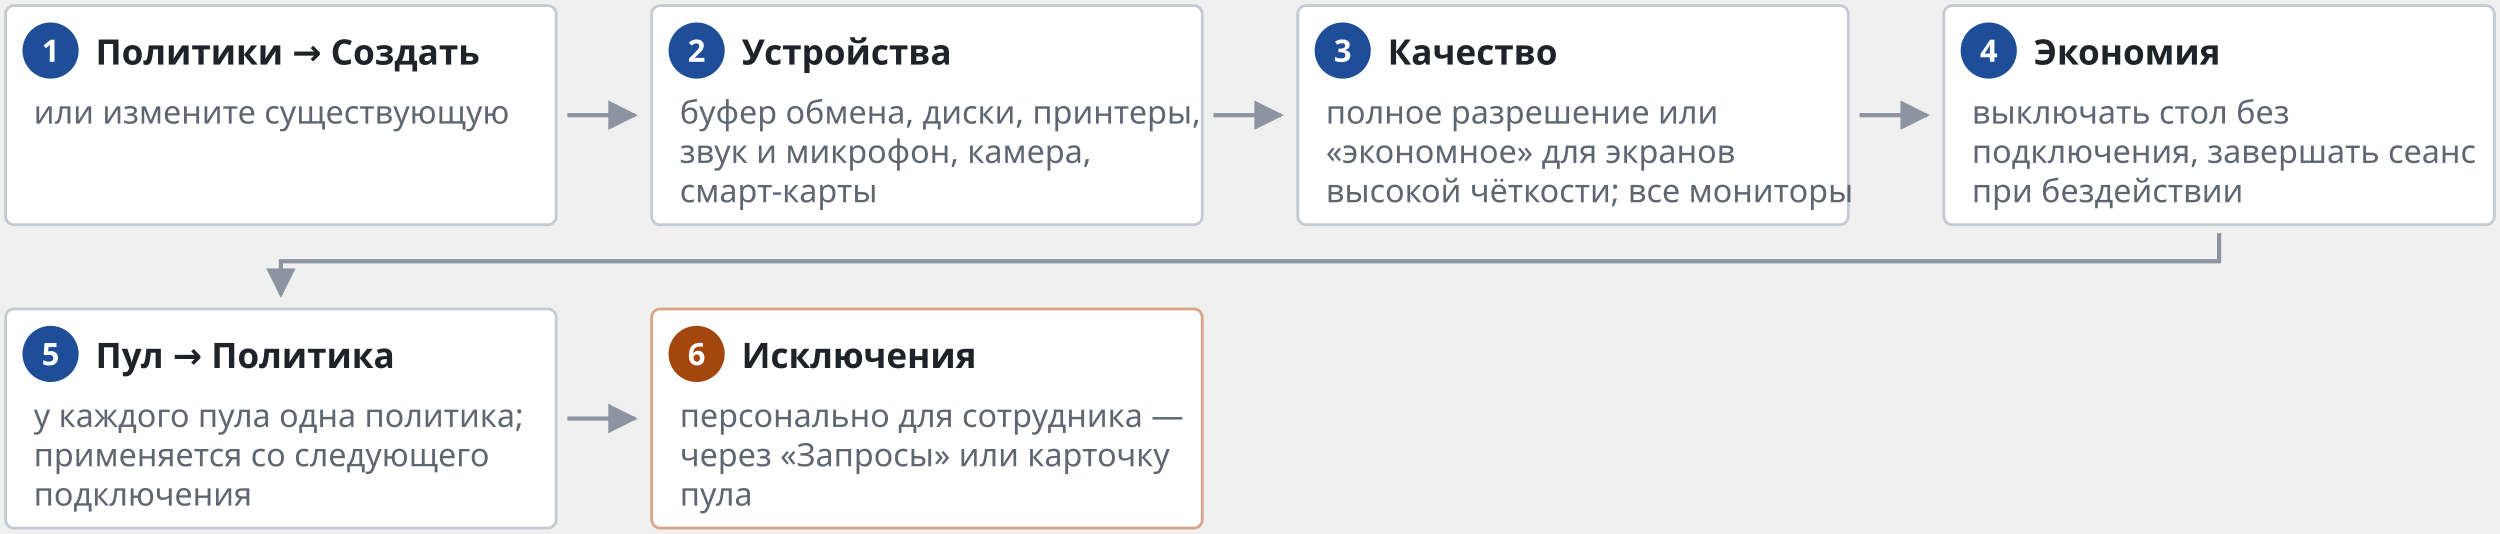
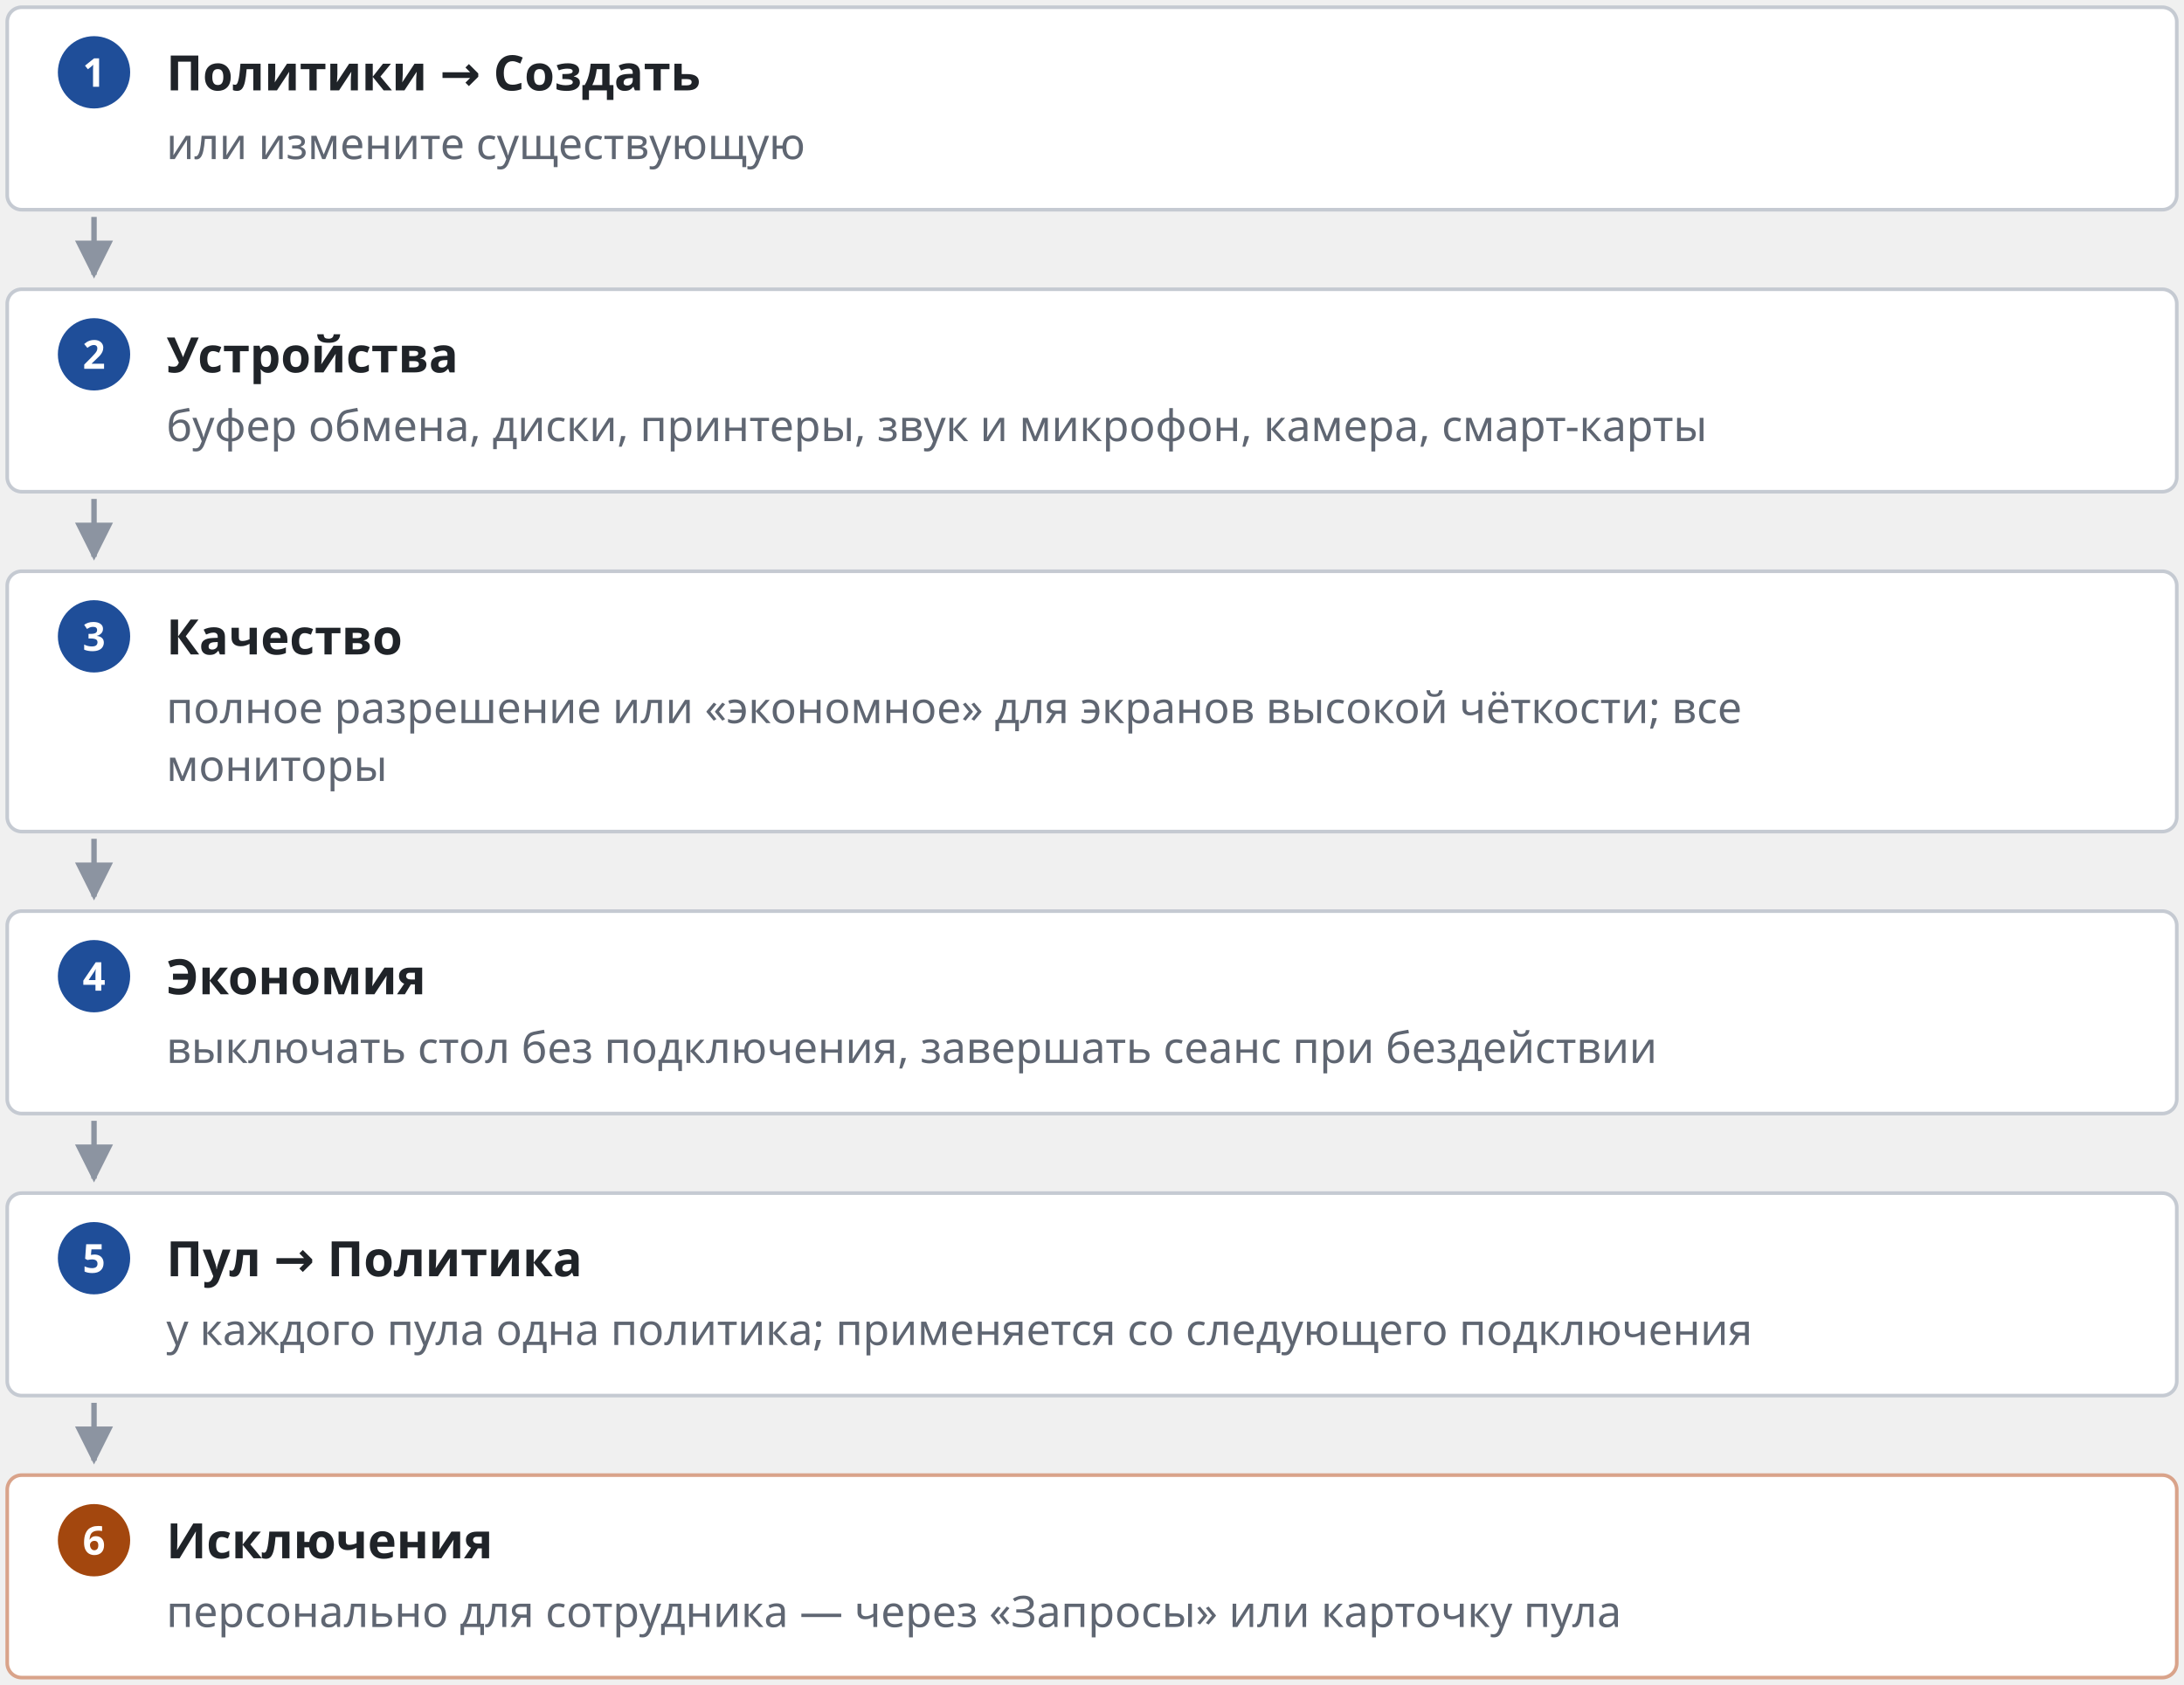
- <svg xmlns="http://www.w3.org/2000/svg" viewBox="0 0 890 190" width="100%" style="max-width:890px;font-family:IBM Plex Sans,sans-serif" role="img" aria-label="Схема: 6 шагов, они перечислены ниже">
+ <svg xmlns="http://www.w3.org/2000/svg" viewBox="0 0 604 466" width="100%" style="max-width:604px;font-family:IBM Plex Sans,sans-serif" role="img" aria-label="Схема: 6 шагов, они перечислены ниже">
  <defs>
    <marker id="ha" viewBox="0 0 10 10" refX="9" refY="5" markerWidth="7" markerHeight="7" orient="auto">
      <path d="M0,0 L10,5 L0,10 z" fill="#8C94A1" />
    </marker>
  </defs>
-   <rect x="2" y="2" width="196" height="78" rx="3" fill="#FFFFFF" stroke="#C5CAD2" />
-   <circle cx="18" cy="18" r="10" fill="#1F4E99" />
-   <text x="18" y="22" font-size="11" font-weight="600" fill="#fff" text-anchor="middle">1</text>
-   <text x="34" y="23" font-size="12.5" font-weight="600" fill="#1F2328">Политики → Создать</text>
-   <text x="12" y="44" font-size="11.5" fill="#5F6672">или измените существующую</text>
-   <path d="M202 41 h24" stroke="#8C94A1" stroke-width="1.5" marker-end="url(#ha)" />
-   <rect x="232" y="2" width="196" height="78" rx="3" fill="#FFFFFF" stroke="#C5CAD2" />
-   <circle cx="248" cy="18" r="10" fill="#1F4E99" />
-   <text x="248" y="22" font-size="11" font-weight="600" fill="#fff" text-anchor="middle">2</text>
-   <text x="264" y="23" font-size="12.5" font-weight="600" fill="#1F2328">Устройства</text>
-   <text x="242" y="44" font-size="11.5" fill="#5F6672">буфер обмена, диски, принтеры,</text>
-   <text x="242" y="58" font-size="11.5" fill="#5F6672">звук и микрофон, камера,</text>
-   <text x="242" y="72" font-size="11.5" fill="#5F6672">смарт-карты</text>
-   <path d="M432 41 h24" stroke="#8C94A1" stroke-width="1.5" marker-end="url(#ha)" />
-   <rect x="462" y="2" width="196" height="78" rx="3" fill="#FFFFFF" stroke="#C5CAD2" />
-   <circle cx="478" cy="18" r="10" fill="#1F4E99" />
-   <text x="478" y="22" font-size="11" font-weight="600" fill="#fff" text-anchor="middle">3</text>
-   <text x="494" y="23" font-size="12.5" font-weight="600" fill="#1F2328">Качество</text>
-   <text x="472" y="44" font-size="11.5" fill="#5F6672">полное разрешение или</text>
-   <text x="472" y="58" font-size="11.5" fill="#5F6672">«экономное» для экранов</text>
-   <text x="472" y="72" font-size="11.5" fill="#5F6672">высокой чёткости; все мониторы</text>
-   <path d="M662 41 h24" stroke="#8C94A1" stroke-width="1.5" marker-end="url(#ha)" />
-   <rect x="692" y="2" width="196" height="78" rx="3" fill="#FFFFFF" stroke="#C5CAD2" />
-   <circle cx="708" cy="18" r="10" fill="#1F4E99" />
-   <text x="708" y="22" font-size="11" font-weight="600" fill="#fff" text-anchor="middle">4</text>
-   <text x="724" y="23" font-size="12.5" font-weight="600" fill="#1F2328">Экономия</text>
-   <text x="702" y="44" font-size="11.5" fill="#5F6672">выключать стол без</text>
-   <text x="702" y="58" font-size="11.5" fill="#5F6672">подключения, завершать сеанс</text>
-   <text x="702" y="72" font-size="11.5" fill="#5F6672">при бездействии</text>
-   <path d="M790 83 v10 H100 v12" fill="none" stroke="#8C94A1" stroke-width="1.5" marker-end="url(#ha)" />
-   <rect x="2" y="110" width="196" height="78" rx="3" fill="#FFFFFF" stroke="#C5CAD2" />
-   <circle cx="18" cy="126" r="10" fill="#1F4E99" />
-   <text x="18" y="130" font-size="11" font-weight="600" fill="#fff" text-anchor="middle">5</text>
-   <text x="34" y="131" font-size="12.5" font-weight="600" fill="#1F2328">Пул → Политика</text>
-   <text x="12" y="152" font-size="11.5" fill="#5F6672">у каждого пула одна политика;</text>
-   <text x="12" y="166" font-size="11.5" fill="#5F6672">применяется со следующего</text>
-   <text x="12" y="180" font-size="11.5" fill="#5F6672">подключения</text>
-   <path d="M202 149 h24" stroke="#8C94A1" stroke-width="1.5" marker-end="url(#ha)" />
-   <rect x="232" y="110" width="196" height="78" rx="3" fill="#FFFFFF" stroke="#D9A38A" />
-   <circle cx="248" cy="126" r="10" fill="#A3470E" />
-   <text x="248" y="130" font-size="11" font-weight="600" fill="#fff" text-anchor="middle">6</text>
-   <text x="264" y="131" font-size="12.5" font-weight="600" fill="#1F2328">Исключения</text>
-   <text x="242" y="152" font-size="11.5" fill="#5F6672">персонально для сотрудника —</text>
-   <text x="242" y="166" font-size="11.5" fill="#5F6672">через «Запросы» или карточку</text>
-   <text x="242" y="180" font-size="11.5" fill="#5F6672">пула</text>
+   <rect x="2" y="2" width="600" height="56" rx="4" fill="#FFFFFF" stroke="#C5CAD2" />
+   <circle cx="26" cy="20" r="10" fill="#1F4E99" />
+   <text x="26" y="24" font-size="11" font-weight="600" fill="#fff" text-anchor="middle">1</text>
+   <text x="46" y="25" font-size="13.5" font-weight="600" fill="#1F2328">Политики → Создать</text>
+   <text x="46" y="44" font-size="12" fill="#5F6672">или измените существующую</text>
+   <path d="M26 60 v16" stroke="#8C94A1" stroke-width="1.5" marker-end="url(#ha)" />
+   <rect x="2" y="80" width="600" height="56" rx="4" fill="#FFFFFF" stroke="#C5CAD2" />
+   <circle cx="26" cy="98" r="10" fill="#1F4E99" />
+   <text x="26" y="102" font-size="11" font-weight="600" fill="#fff" text-anchor="middle">2</text>
+   <text x="46" y="103" font-size="13.5" font-weight="600" fill="#1F2328">Устройства</text>
+   <text x="46" y="122" font-size="12" fill="#5F6672">буфер обмена, диски, принтеры, звук и микрофон, камера, смарт-карты</text>
+   <path d="M26 138 v16" stroke="#8C94A1" stroke-width="1.5" marker-end="url(#ha)" />
+   <rect x="2" y="158" width="600" height="72" rx="4" fill="#FFFFFF" stroke="#C5CAD2" />
+   <circle cx="26" cy="176" r="10" fill="#1F4E99" />
+   <text x="26" y="180" font-size="11" font-weight="600" fill="#fff" text-anchor="middle">3</text>
+   <text x="46" y="181" font-size="13.5" font-weight="600" fill="#1F2328">Качество</text>
+   <text x="46" y="200" font-size="12" fill="#5F6672">полное разрешение или «экономное» для экранов высокой чёткости; все</text>
+   <text x="46" y="216" font-size="12" fill="#5F6672">мониторы</text>
+   <path d="M26 232 v16" stroke="#8C94A1" stroke-width="1.5" marker-end="url(#ha)" />
+   <rect x="2" y="252" width="600" height="56" rx="4" fill="#FFFFFF" stroke="#C5CAD2" />
+   <circle cx="26" cy="270" r="10" fill="#1F4E99" />
+   <text x="26" y="274" font-size="11" font-weight="600" fill="#fff" text-anchor="middle">4</text>
+   <text x="46" y="275" font-size="13.5" font-weight="600" fill="#1F2328">Экономия</text>
+   <text x="46" y="294" font-size="12" fill="#5F6672">выключать стол без подключения, завершать сеанс при бездействии</text>
+   <path d="M26 310 v16" stroke="#8C94A1" stroke-width="1.5" marker-end="url(#ha)" />
+   <rect x="2" y="330" width="600" height="56" rx="4" fill="#FFFFFF" stroke="#C5CAD2" />
+   <circle cx="26" cy="348" r="10" fill="#1F4E99" />
+   <text x="26" y="352" font-size="11" font-weight="600" fill="#fff" text-anchor="middle">5</text>
+   <text x="46" y="353" font-size="13.5" font-weight="600" fill="#1F2328">Пул → Политика</text>
+   <text x="46" y="372" font-size="12" fill="#5F6672">у каждого пула одна политика; применяется со следующего подключения</text>
+   <path d="M26 388 v16" stroke="#8C94A1" stroke-width="1.5" marker-end="url(#ha)" />
+   <rect x="2" y="408" width="600" height="56" rx="4" fill="#FFFFFF" stroke="#D9A38A" />
+   <circle cx="26" cy="426" r="10" fill="#A3470E" />
+   <text x="26" y="430" font-size="11" font-weight="600" fill="#fff" text-anchor="middle">6</text>
+   <text x="46" y="431" font-size="13.5" font-weight="600" fill="#1F2328">Исключения</text>
+   <text x="46" y="450" font-size="12" fill="#5F6672">персонально для сотрудника — через «Запросы» или карточку пула</text>
</svg>
